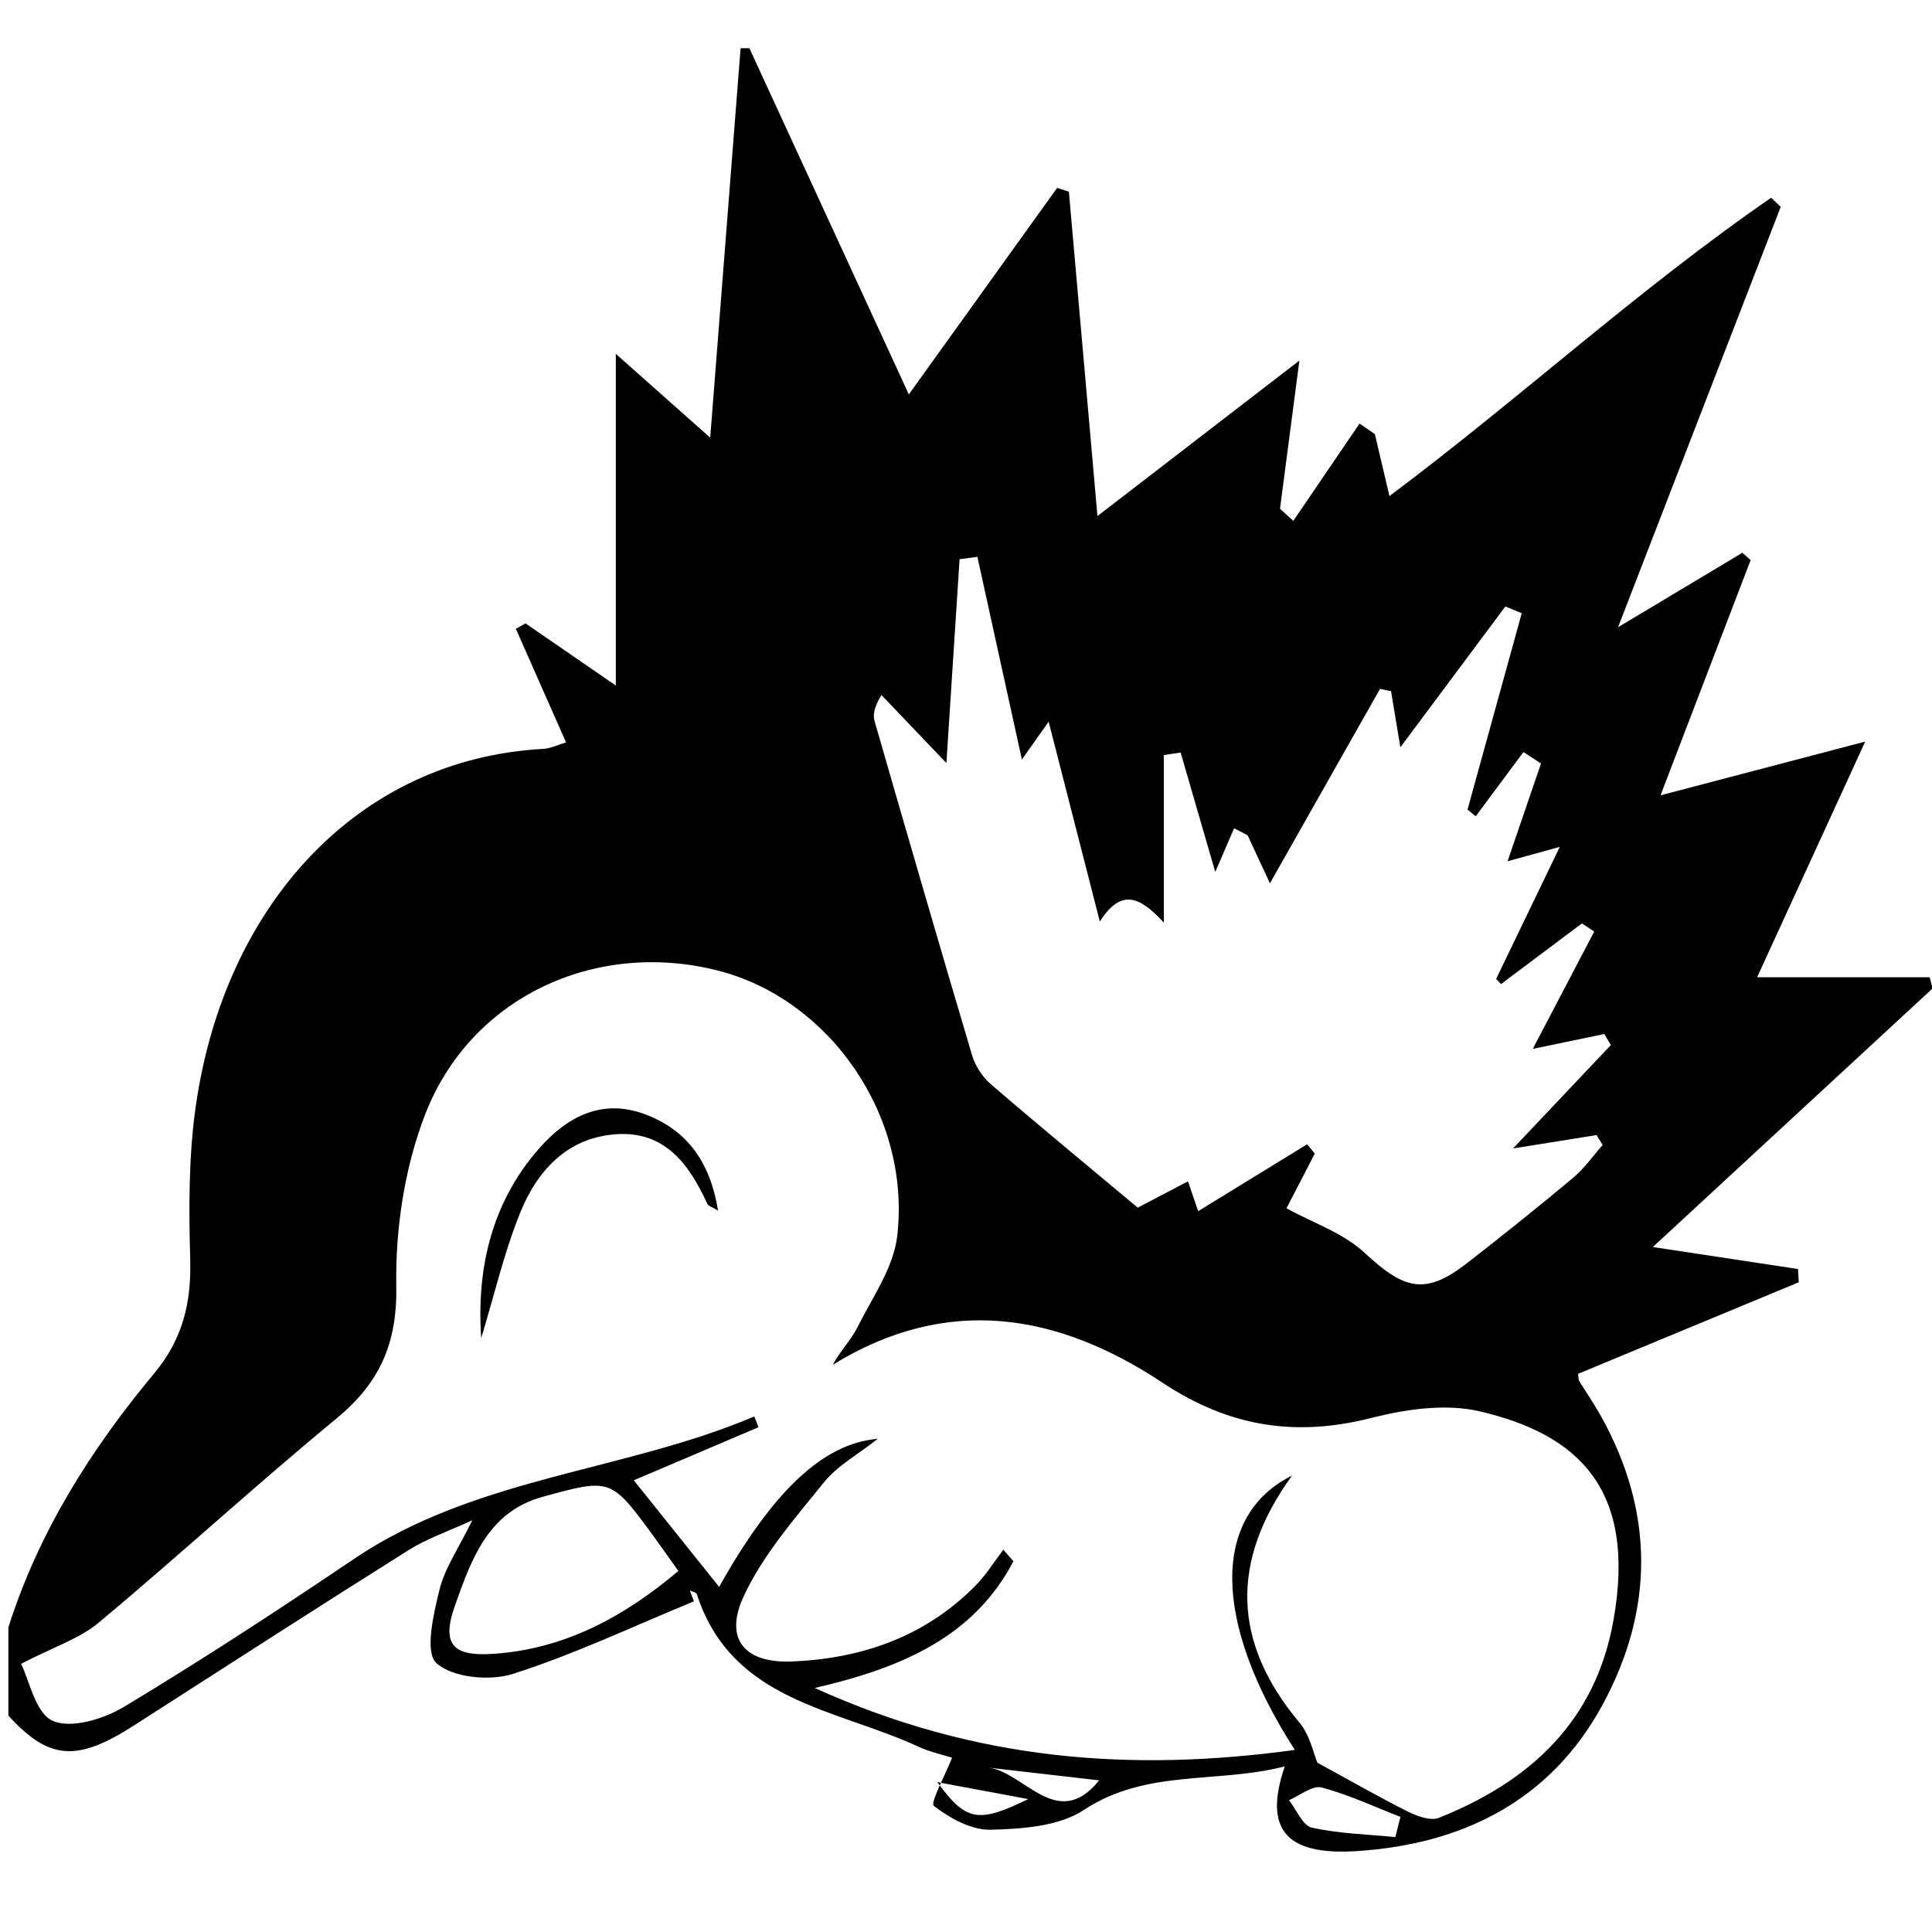
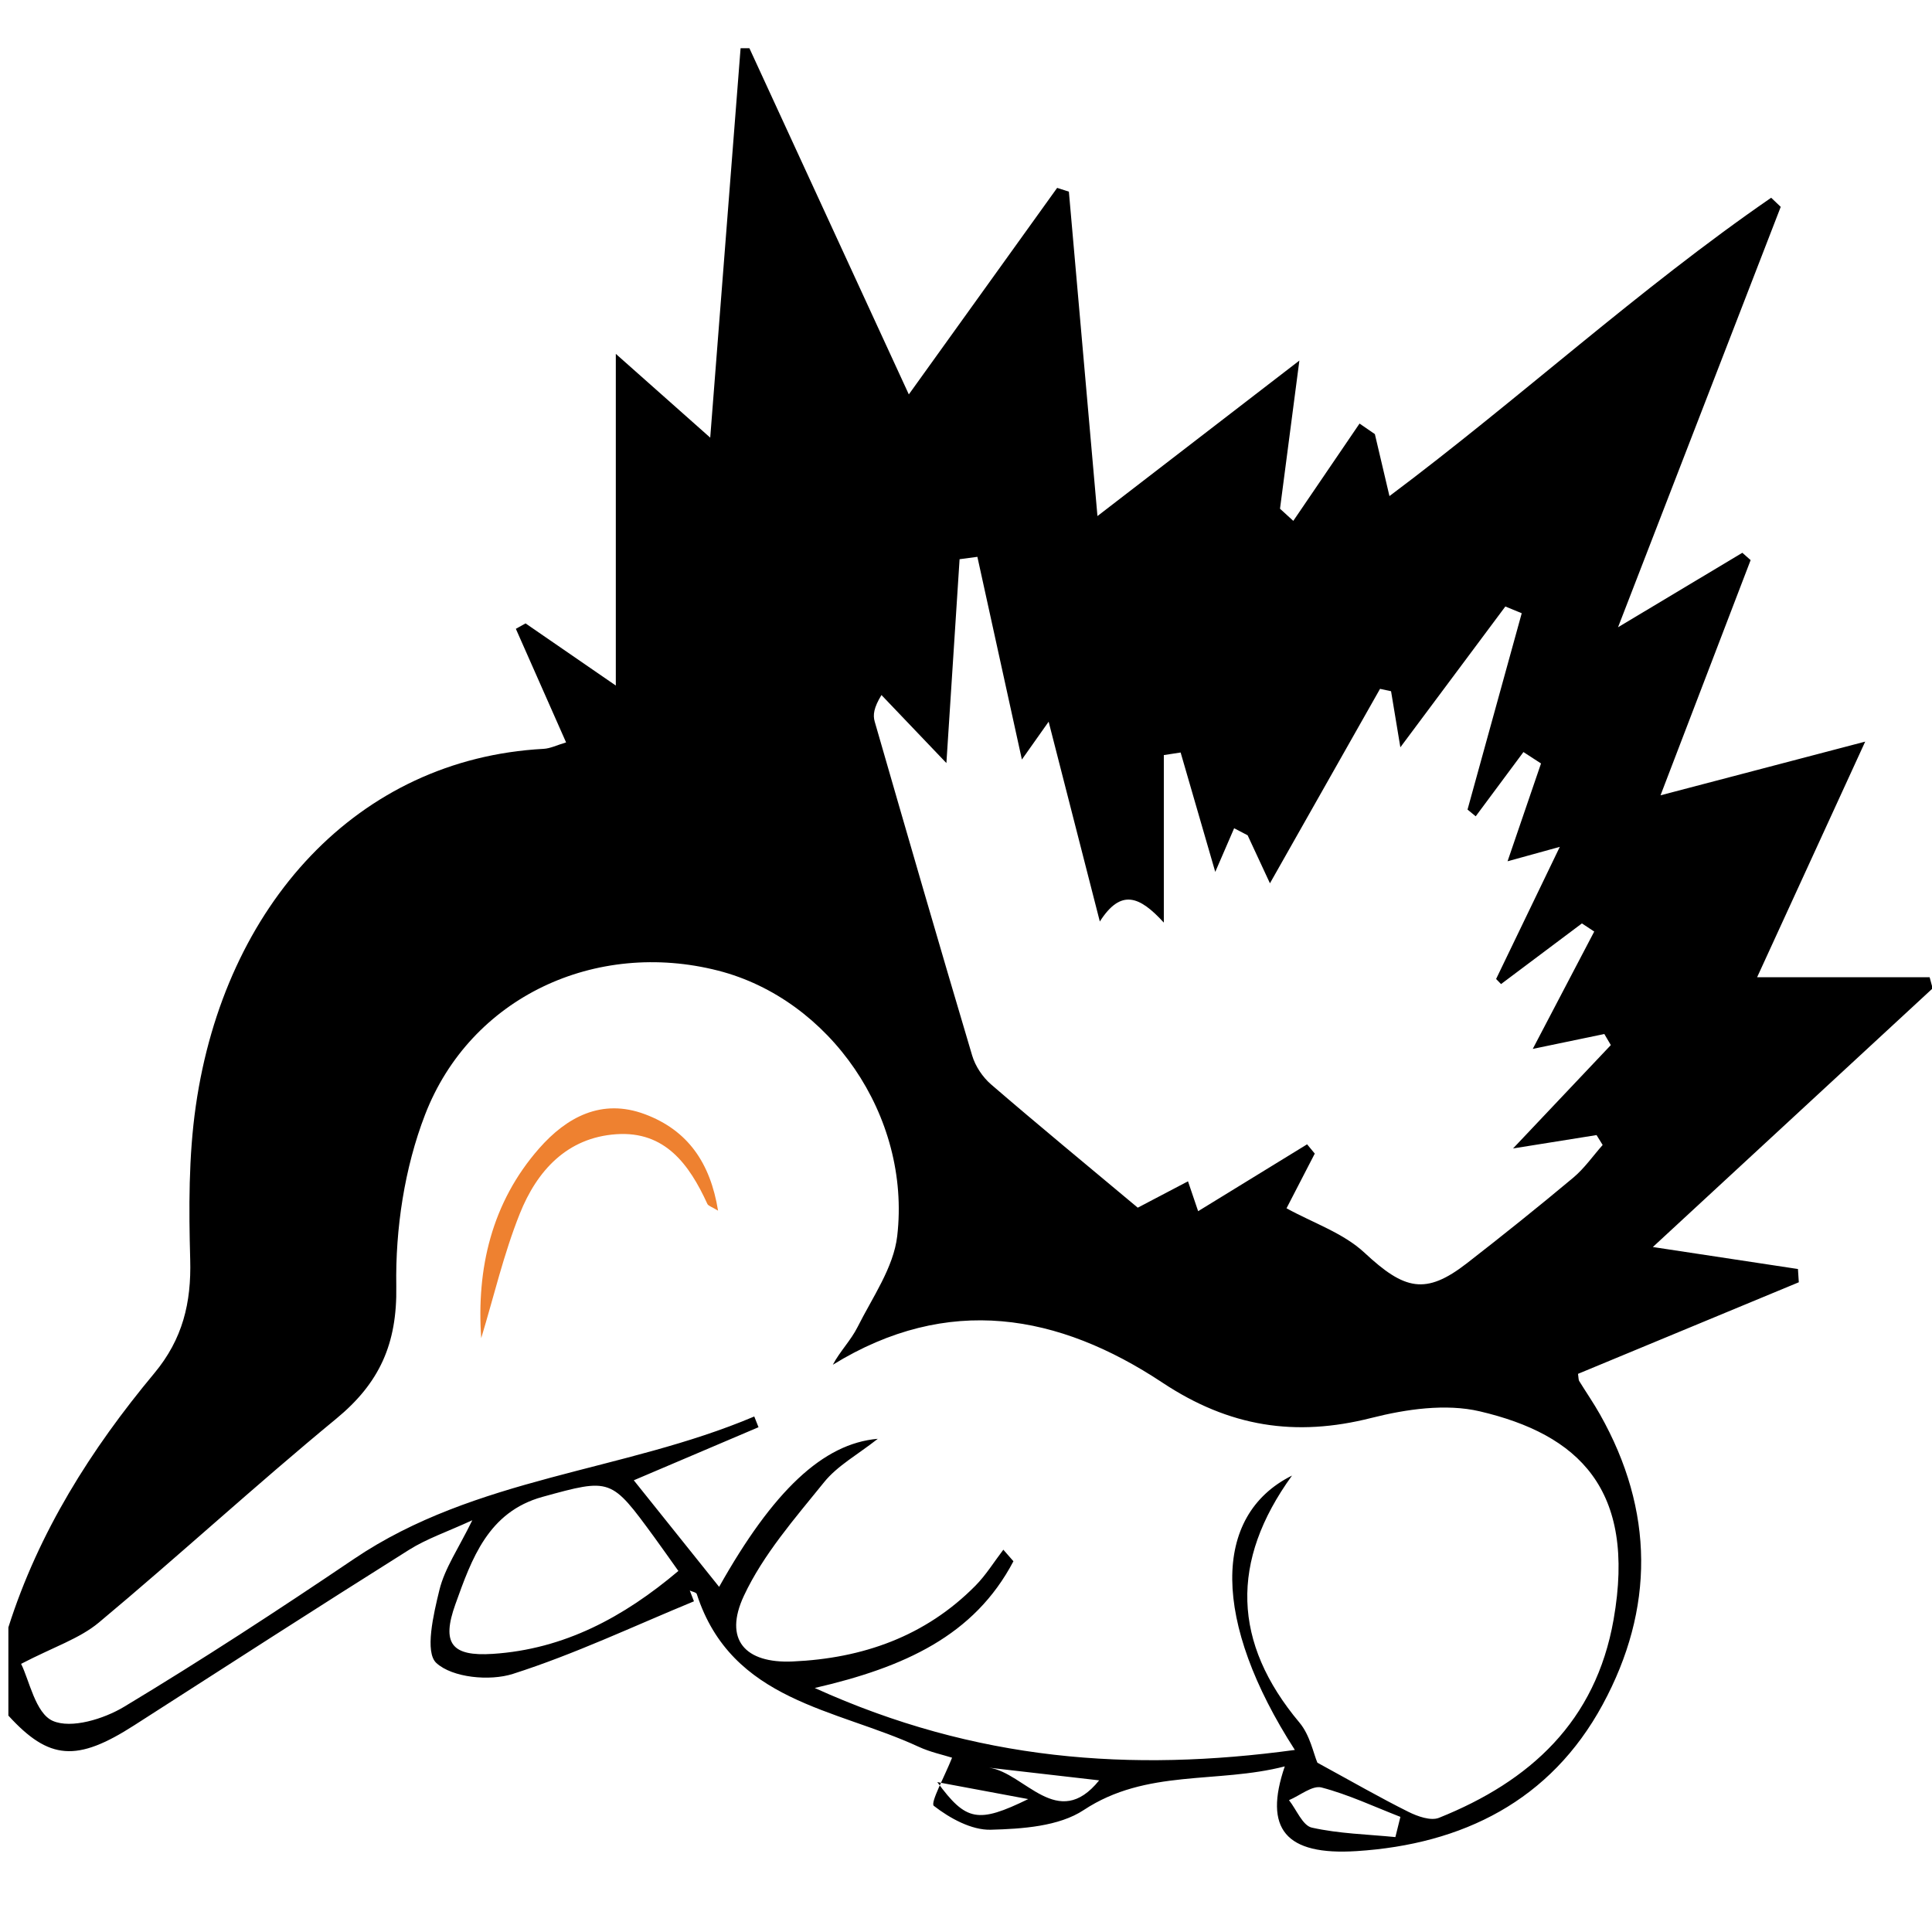
<svg xmlns="http://www.w3.org/2000/svg" version="1.1" id="Layer_1" x="0px" y="0px" width="200px" height="200px" viewBox="0 0 200 200" enable-background="new 0 0 200 200" xml:space="preserve">
  <g>
    <path d="M0.867,177.597c0-3.044,0-6.088,0-9.133c3.128-9.858,8.551-18.438,15.1-26.299c2.949-3.538,3.846-7.302,3.723-11.771   c-0.146-5.296-0.17-10.677,0.579-15.903c2.98-20.801,16.762-35.937,35.996-36.97c0.707-0.037,1.398-0.39,2.336-0.667   c-1.797-4.065-3.499-7.912-5.2-11.759c0.335-0.188,0.67-0.374,1.004-0.561c3.058,2.105,6.115,4.21,9.344,6.434   c0-11.531,0-22.558,0-34.336c3.474,3.083,6.353,5.637,9.773,8.673c1.095-14.047,2.119-27.179,3.143-40.311c0.305,0,0.609,0,0.914,0   c5.421,11.771,10.842,23.543,16.502,35.835c5.381-7.493,10.368-14.437,15.355-21.38c0.404,0.13,0.811,0.261,1.214,0.392   c0.961,10.911,1.923,21.82,2.958,33.581c7.042-5.422,13.443-10.354,20.903-16.097c-0.796,6.092-1.4,10.715-2.005,15.339   c0.458,0.418,0.916,0.836,1.376,1.256c2.285-3.358,4.57-6.715,6.857-10.073c0.528,0.364,1.058,0.728,1.587,1.092   c0.469,1.988,0.935,3.976,1.51,6.416c13.481-10.096,25.801-21.436,39.514-30.884c0.33,0.315,0.659,0.629,0.99,0.943   c-5.483,14.167-10.967,28.335-16.842,43.519c5.021-3.007,8.944-5.358,12.869-7.709c0.285,0.253,0.571,0.506,0.857,0.758   c-2.999,7.828-5.998,15.655-9.327,24.349c7.343-1.927,13.744-3.606,21.188-5.559c-3.956,8.623-7.338,15.997-11.188,24.389   c6.646,0,12.252,0,17.858,0c0.104,0.384,0.208,0.769,0.312,1.154c-9.473,8.757-18.943,17.512-28.965,26.776   c5.687,0.862,10.354,1.57,15.021,2.277c0.031,0.458,0.059,0.915,0.089,1.372c-7.643,3.171-15.286,6.341-22.856,9.48   c0.067,0.441,0.047,0.619,0.119,0.738c0.715,1.16,1.492,2.284,2.161,3.471c5.616,9.958,5.648,20.113,0.267,30.036   c-5.398,9.952-14.5,14.459-25.463,15.161c-7.386,0.472-9.645-2.312-7.441-8.771c-7.002,1.812-14.326,0.233-20.814,4.521   c-2.568,1.696-6.363,1.951-9.622,2.037c-1.994,0.053-4.241-1.188-5.892-2.471c-0.394-0.307,1.144-3.098,1.887-4.986   c-0.921-0.295-2.254-0.572-3.458-1.13c-8.545-3.963-19.358-4.658-22.969-15.811c-0.059-0.18-0.476-0.245-0.726-0.364   c0.144,0.372,0.288,0.744,0.433,1.116c-6.23,2.565-12.35,5.474-18.747,7.515c-2.397,0.765-6.252,0.396-7.918-1.127   c-1.22-1.113-0.302-5.039,0.312-7.552c0.554-2.269,1.99-4.319,3.408-7.228c-2.595,1.196-4.717,1.909-6.558,3.068   c-9.516,5.986-18.968,12.077-28.429,18.152C7.957,182.422,5.083,182.219,0.867,177.597z M136.375,182.473   c3.666,2,6.499,3.633,9.424,5.088c0.944,0.471,2.315,0.959,3.163,0.619c9.443-3.786,16.223-9.976,18.076-20.522   c2.381-13.541-3.68-19.172-13.852-21.557c-3.512-0.823-7.625-0.229-11.218,0.682c-7.875,1.999-14.72,0.93-21.63-3.651   c-10.749-7.127-22.202-9.197-34.124-1.854c0.728-1.379,1.872-2.527,2.561-3.903c1.54-3.073,3.727-6.159,4.105-9.419   c1.442-12.443-6.986-24.525-18.545-27.478c-12.651-3.232-25.617,2.708-30.334,14.916c-2.128,5.51-3.079,11.826-2.978,17.749   c0.103,5.994-1.75,10.046-6.226,13.731c-8.328,6.859-16.28,14.173-24.563,21.09c-2.003,1.671-4.688,2.529-8.051,4.278   c0.848,1.682,1.48,5.106,3.276,5.901c1.912,0.846,5.29-0.194,7.395-1.462c8.07-4.859,15.969-10.017,23.776-15.292   c12.612-8.523,27.917-9.019,41.451-14.755c0.146,0.371,0.294,0.741,0.44,1.111c-4.244,1.806-8.488,3.612-12.911,5.494   c3.019,3.769,5.885,7.351,8.834,11.033c5.583-9.938,10.763-14.846,16.424-15.327c-2.067,1.631-4.169,2.771-5.558,4.491   c-3.017,3.735-6.294,7.474-8.3,11.756c-2.121,4.528,0.104,7.024,5.05,6.803c7.238-0.322,13.724-2.59,18.917-7.844   c1.096-1.11,1.933-2.477,2.889-3.726c0.348,0.398,0.696,0.798,1.044,1.196c-4.053,7.712-11.315,10.984-20.568,13.119   c16.662,7.555,32.752,8.723,49.701,6.413c-8.56-13.283-8.625-24.26-0.293-28.403c-6.425,8.872-6.166,17.305,0.775,25.579   C135.613,179.628,135.974,181.535,136.375,182.473z M105.786,78.627c-1.573-7.157-3.091-14.07-4.608-20.984   c-0.615,0.082-1.229,0.164-1.842,0.246c-0.446,6.892-0.892,13.784-1.365,21.102c-2.555-2.676-4.638-4.859-6.722-7.041   c-0.808,1.321-0.894,2.077-0.699,2.752c3.329,11.535,6.665,23.067,10.091,34.574c0.326,1.096,1.078,2.224,1.947,2.975   c4.883,4.211,9.863,8.31,15.192,12.767c1.208-0.634,3.159-1.657,5.201-2.729c0.445,1.311,0.731,2.155,1.05,3.093   c3.996-2.453,7.638-4.688,11.28-6.923c0.265,0.32,0.529,0.641,0.794,0.96c-0.945,1.832-1.893,3.664-2.925,5.663   c2.75,1.516,5.881,2.556,8.072,4.6c4.14,3.858,6.319,4.41,10.597,1.092c3.723-2.891,7.403-5.841,11.018-8.864   c1.15-0.963,2.034-2.246,3.04-3.383c-0.211-0.342-0.423-0.684-0.633-1.024c-2.567,0.41-5.134,0.821-8.644,1.384   c3.815-4.033,6.97-7.367,10.123-10.701c-0.225-0.381-0.448-0.763-0.673-1.145c-2.296,0.479-4.591,0.955-7.409,1.541   c2.327-4.442,4.346-8.295,6.363-12.149c-0.425-0.28-0.85-0.561-1.274-0.841c-2.791,2.093-5.581,4.187-8.372,6.278   c-0.171-0.175-0.341-0.351-0.512-0.525c2.04-4.235,4.083-8.47,6.594-13.679c-2.604,0.718-3.82,1.054-5.408,1.493   c1.243-3.633,2.354-6.879,3.464-10.126c-0.606-0.393-1.213-0.788-1.82-1.181c-1.646,2.217-3.294,4.435-4.941,6.652   c-0.282-0.232-0.565-0.465-0.847-0.697c1.869-6.775,3.74-13.549,5.611-20.325c-0.565-0.232-1.132-0.465-1.696-0.698   c-3.516,4.717-7.033,9.433-10.868,14.576c-0.409-2.474-0.687-4.139-0.963-5.805c-0.38-0.082-0.762-0.164-1.141-0.246   c-3.761,6.643-7.522,13.286-11.397,20.129c-0.883-1.898-1.596-3.434-2.31-4.97c-0.466-0.243-0.932-0.486-1.396-0.728   c-0.57,1.317-1.141,2.635-1.955,4.519c-1.428-4.922-2.507-8.641-3.585-12.36c-0.579,0.089-1.159,0.178-1.739,0.267   c0,5.781,0,11.562,0,17.342c-2.514-2.753-4.441-3.531-6.625-0.114c-1.773-6.924-3.407-13.298-5.299-20.685   C107.192,76.64,106.562,77.528,105.786,78.627z M70.225,162.626c-0.93-1.303-1.706-2.418-2.508-3.514   c-4.467-6.105-4.471-6.11-11.556-4.157c-5.631,1.553-7.332,6.419-9.014,11.103c-1.466,4.081-0.399,5.427,3.86,5.151   C58.404,170.729,64.566,167.405,70.225,162.626z M144.45,190.174c0.174-0.697,0.346-1.396,0.519-2.092   c-2.711-1.052-5.369-2.31-8.165-3.042c-0.942-0.248-2.234,0.836-3.368,1.312c0.779,0.987,1.412,2.631,2.365,2.843   C138.616,189.824,141.558,189.89,144.45,190.174z M102.39,182.992c3.713,0.523,7.095,6.638,11.395,1.31   C109.88,183.854,106.134,183.424,102.39,182.992z M106.442,186.241c-2.802-0.522-5.604-1.045-9.415-1.757   C100.008,188.543,101.234,188.779,106.442,186.241z" />
    <path fill-rule="evenodd" clip-rule="evenodd" fill="none" d="M0.867,177.597c4.216,4.622,7.089,4.825,13.04,1.002   c9.46-6.075,18.913-12.166,28.429-18.152c1.841-1.159,3.963-1.872,6.558-3.068c-1.418,2.908-2.854,4.959-3.408,7.228   c-0.614,2.513-1.532,6.438-0.312,7.552c1.666,1.522,5.521,1.892,7.918,1.127c6.397-2.041,12.517-4.949,18.747-7.515   c-0.145-0.372-0.289-0.744-0.433-1.116c0.25,0.119,0.667,0.185,0.726,0.364c3.611,11.152,14.424,11.848,22.969,15.811   c1.204,0.558,2.537,0.835,3.458,1.13c-0.744,1.889-2.281,4.68-1.887,4.986c1.65,1.282,3.897,2.523,5.892,2.471   c3.259-0.086,7.054-0.341,9.622-2.037c6.488-4.287,13.812-2.708,20.814-4.521c-2.203,6.458,0.056,9.242,7.441,8.771   c10.963-0.702,20.064-5.209,25.463-15.161c5.382-9.923,5.35-20.078-0.267-30.036c-0.669-1.187-1.446-2.311-2.161-3.471   c-0.072-0.119-0.052-0.297-0.119-0.738c7.57-3.14,15.214-6.31,22.856-9.48c-0.03-0.457-0.058-0.914-0.089-1.372   c-4.667-0.707-9.334-1.415-15.021-2.277c10.021-9.265,19.492-18.02,28.965-26.776c-0.104-0.386-0.208-0.771-0.312-1.154   c-5.606,0-11.212,0-17.858,0c3.851-8.393,7.232-15.767,11.188-24.389c-7.443,1.953-13.845,3.632-21.188,5.559   c3.329-8.694,6.328-16.521,9.327-24.349c-0.286-0.252-0.572-0.504-0.857-0.758c-3.925,2.351-7.849,4.702-12.869,7.709   c5.875-15.184,11.358-29.353,16.842-43.519c-0.331-0.313-0.66-0.628-0.99-0.943c-13.713,9.448-26.032,20.788-39.514,30.884   c-0.575-2.44-1.041-4.428-1.51-6.416c-0.529-0.364-1.059-0.728-1.587-1.092c-2.287,3.358-4.572,6.715-6.857,10.073   c-0.46-0.419-0.918-0.837-1.376-1.256c0.604-4.624,1.209-9.248,2.005-15.339c-7.46,5.743-13.861,10.674-20.903,16.097   c-1.035-11.761-1.997-22.67-2.958-33.581c-0.403-0.131-0.81-0.262-1.214-0.392c-4.987,6.944-9.974,13.887-15.355,21.38   C88.421,28.538,83.001,16.766,77.58,4.994c41.096,0,82.191,0,123.288,0c0,62.405,0,124.811,0,187.215c-66.666,0-133.333,0-200,0   C0.867,187.338,0.867,182.468,0.867,177.597z" />
    <path fill-rule="evenodd" clip-rule="evenodd" fill="none" d="M76.666,4.994c-1.024,13.132-2.048,26.264-3.143,40.311   c-3.421-3.036-6.3-5.591-9.773-8.673c0,11.778,0,22.805,0,34.336c-3.229-2.223-6.287-4.328-9.344-6.434   c-0.334,0.187-0.669,0.374-1.004,0.561c1.701,3.847,3.402,7.694,5.2,11.759c-0.938,0.277-1.629,0.629-2.336,0.667   c-19.234,1.034-33.015,16.169-35.996,36.97c-0.749,5.227-0.726,10.607-0.579,15.903c0.123,4.469-0.774,8.232-3.723,11.771   c-6.548,7.86-11.971,16.44-15.1,26.299c0-54.386,0-108.772,0-163.47C26.132,4.994,51.399,4.994,76.666,4.994z" />
    <path fill-rule="evenodd" clip-rule="evenodd" fill="none" d="M136.375,182.473c-0.401-0.938-0.762-2.845-1.851-4.142   c-6.941-8.274-7.2-16.707-0.775-25.579c-8.332,4.144-8.267,15.12,0.293,28.403c-16.949,2.31-33.039,1.142-49.701-6.413   c9.253-2.135,16.516-5.407,20.568-13.119c-0.348-0.398-0.696-0.798-1.044-1.196c-0.956,1.249-1.793,2.615-2.889,3.726   c-5.192,5.254-11.679,7.521-18.917,7.844c-4.946,0.222-7.171-2.274-5.05-6.803c2.006-4.282,5.284-8.021,8.3-11.756   c1.389-1.72,3.49-2.86,5.558-4.491c-5.661,0.481-10.84,5.39-16.424,15.327c-2.949-3.683-5.816-7.265-8.834-11.033   c4.423-1.882,8.667-3.688,12.911-5.494c-0.146-0.37-0.294-0.74-0.44-1.111c-13.534,5.736-28.839,6.231-41.451,14.755   c-7.807,5.275-15.706,10.433-23.776,15.292c-2.105,1.268-5.483,2.308-7.395,1.462c-1.796-0.795-2.428-4.22-3.276-5.901   c3.363-1.749,6.047-2.607,8.051-4.278c8.283-6.917,16.235-14.23,24.563-21.09c4.476-3.686,6.329-7.737,6.226-13.731   c-0.101-5.923,0.85-12.239,2.978-17.749c4.717-12.208,17.683-18.148,30.334-14.916c11.559,2.952,19.987,15.034,18.545,27.478   c-0.378,3.26-2.565,6.346-4.105,9.419c-0.689,1.376-1.833,2.524-2.561,3.903c11.922-7.344,23.375-5.273,34.124,1.854   c6.91,4.581,13.755,5.65,21.63,3.651c3.593-0.911,7.706-1.505,11.218-0.682c10.172,2.385,16.232,8.016,13.852,21.557   c-1.854,10.547-8.633,16.736-18.076,20.522c-0.848,0.34-2.219-0.148-3.163-0.619C142.874,186.105,140.041,184.473,136.375,182.473z    M49.815,138.526c1.306-4.309,2.331-8.729,3.996-12.894c1.764-4.412,4.874-7.874,9.995-8.22c5.043-0.339,7.547,3.132,9.418,7.212   c0.099,0.215,0.466,0.307,1.109,0.703c-0.804-4.965-3.138-8.324-7.57-9.983c-4.5-1.685-8.13,0.326-10.95,3.535   C50.886,124.491,49.32,131.343,49.815,138.526z" />
    <path fill-rule="evenodd" clip-rule="evenodd" fill="none" d="M105.786,78.627c0.776-1.099,1.406-1.987,2.77-3.916   c1.892,7.386,3.525,13.76,5.299,20.685c2.184-3.417,4.111-2.639,6.625,0.114c0-5.781,0-11.562,0-17.342   c0.58-0.088,1.16-0.178,1.739-0.267c1.078,3.72,2.157,7.438,3.585,12.36c0.814-1.884,1.385-3.202,1.955-4.519   c0.464,0.242,0.93,0.485,1.396,0.728c0.714,1.536,1.427,3.071,2.31,4.97c3.875-6.844,7.637-13.486,11.397-20.129   c0.379,0.082,0.761,0.164,1.141,0.246c0.276,1.666,0.554,3.331,0.963,5.805c3.835-5.143,7.353-9.859,10.868-14.576   c0.564,0.233,1.131,0.466,1.696,0.698c-1.871,6.775-3.742,13.55-5.611,20.325c0.281,0.232,0.564,0.465,0.847,0.697   c1.647-2.217,3.295-4.435,4.941-6.652c0.607,0.393,1.214,0.788,1.82,1.181c-1.11,3.247-2.221,6.493-3.464,10.126   c1.588-0.439,2.805-0.775,5.408-1.493c-2.511,5.209-4.554,9.443-6.594,13.679c0.171,0.175,0.341,0.351,0.512,0.525   c2.791-2.092,5.581-4.186,8.372-6.278c0.425,0.281,0.85,0.562,1.274,0.841c-2.018,3.854-4.036,7.707-6.363,12.149   c2.818-0.586,5.113-1.062,7.409-1.541c0.225,0.382,0.448,0.764,0.673,1.145c-3.153,3.334-6.308,6.668-10.123,10.701   c3.51-0.562,6.076-0.974,8.644-1.384c0.21,0.341,0.422,0.683,0.633,1.024c-1.006,1.137-1.89,2.42-3.04,3.383   c-3.614,3.023-7.295,5.974-11.018,8.864c-4.277,3.318-6.457,2.767-10.597-1.092c-2.191-2.044-5.322-3.084-8.072-4.6   c1.032-1.999,1.979-3.831,2.925-5.663c-0.265-0.319-0.529-0.64-0.794-0.96c-3.643,2.235-7.284,4.47-11.28,6.923   c-0.318-0.938-0.604-1.782-1.05-3.093c-2.042,1.071-3.993,2.095-5.201,2.729c-5.329-4.457-10.31-8.556-15.192-12.767   c-0.869-0.751-1.621-1.879-1.947-2.975c-3.426-11.507-6.763-23.039-10.091-34.574c-0.195-0.675-0.109-1.432,0.699-2.752   c2.083,2.182,4.167,4.365,6.722,7.041c0.473-7.317,0.919-14.21,1.365-21.102c0.613-0.082,1.227-0.165,1.842-0.246   C102.695,64.557,104.213,71.47,105.786,78.627z" />
    <path fill-rule="evenodd" clip-rule="evenodd" fill="none" d="M70.225,162.626c-5.658,4.779-11.821,8.103-19.218,8.583   c-4.259,0.275-5.326-1.07-3.86-5.151c1.683-4.684,3.383-9.55,9.014-11.103c7.085-1.953,7.089-1.948,11.556,4.157   C68.519,160.208,69.295,161.323,70.225,162.626z" />
    <path fill-rule="evenodd" clip-rule="evenodd" fill="none" d="M144.45,190.174c-2.893-0.284-5.834-0.35-8.649-0.979   c-0.953-0.212-1.586-1.855-2.365-2.843c1.134-0.477,2.426-1.561,3.368-1.312c2.796,0.732,5.454,1.99,8.165,3.042   C144.796,188.778,144.624,189.477,144.45,190.174z" />
    <path fill-rule="evenodd" clip-rule="evenodd" fill="none" d="M102.39,182.992c3.744,0.432,7.49,0.861,11.395,1.31   C109.484,189.63,106.103,183.516,102.39,182.992z" />
    <path fill-rule="evenodd" clip-rule="evenodd" fill="none" d="M106.442,186.241c-5.208,2.538-6.435,2.302-9.415-1.757   C100.838,185.196,103.641,185.719,106.442,186.241z" />
-     <path fill-rule="evenodd" clip-rule="evenodd" d="M49.815,138.526c-0.496-7.184,1.07-14.035,5.999-19.646   c2.819-3.209,6.45-5.22,10.95-3.535c4.432,1.659,6.766,5.019,7.57,9.983c-0.643-0.396-1.01-0.488-1.109-0.703   c-1.871-4.08-4.375-7.551-9.418-7.212c-5.121,0.346-8.231,3.808-9.995,8.22C52.146,129.797,51.122,134.218,49.815,138.526z" />
+     <path fill-rule="evenodd" clip-rule="evenodd" fill="#EE8130" d="M49.815,138.526c-0.496-7.184,1.07-14.035,5.999-19.646   c2.819-3.209,6.45-5.22,10.95-3.535c4.432,1.659,6.766,5.019,7.57,9.983c-0.643-0.396-1.01-0.488-1.109-0.703   c-1.871-4.08-4.375-7.551-9.418-7.212c-5.121,0.346-8.231,3.808-9.995,8.22C52.146,129.797,51.122,134.218,49.815,138.526z" />
  </g>
</svg>
